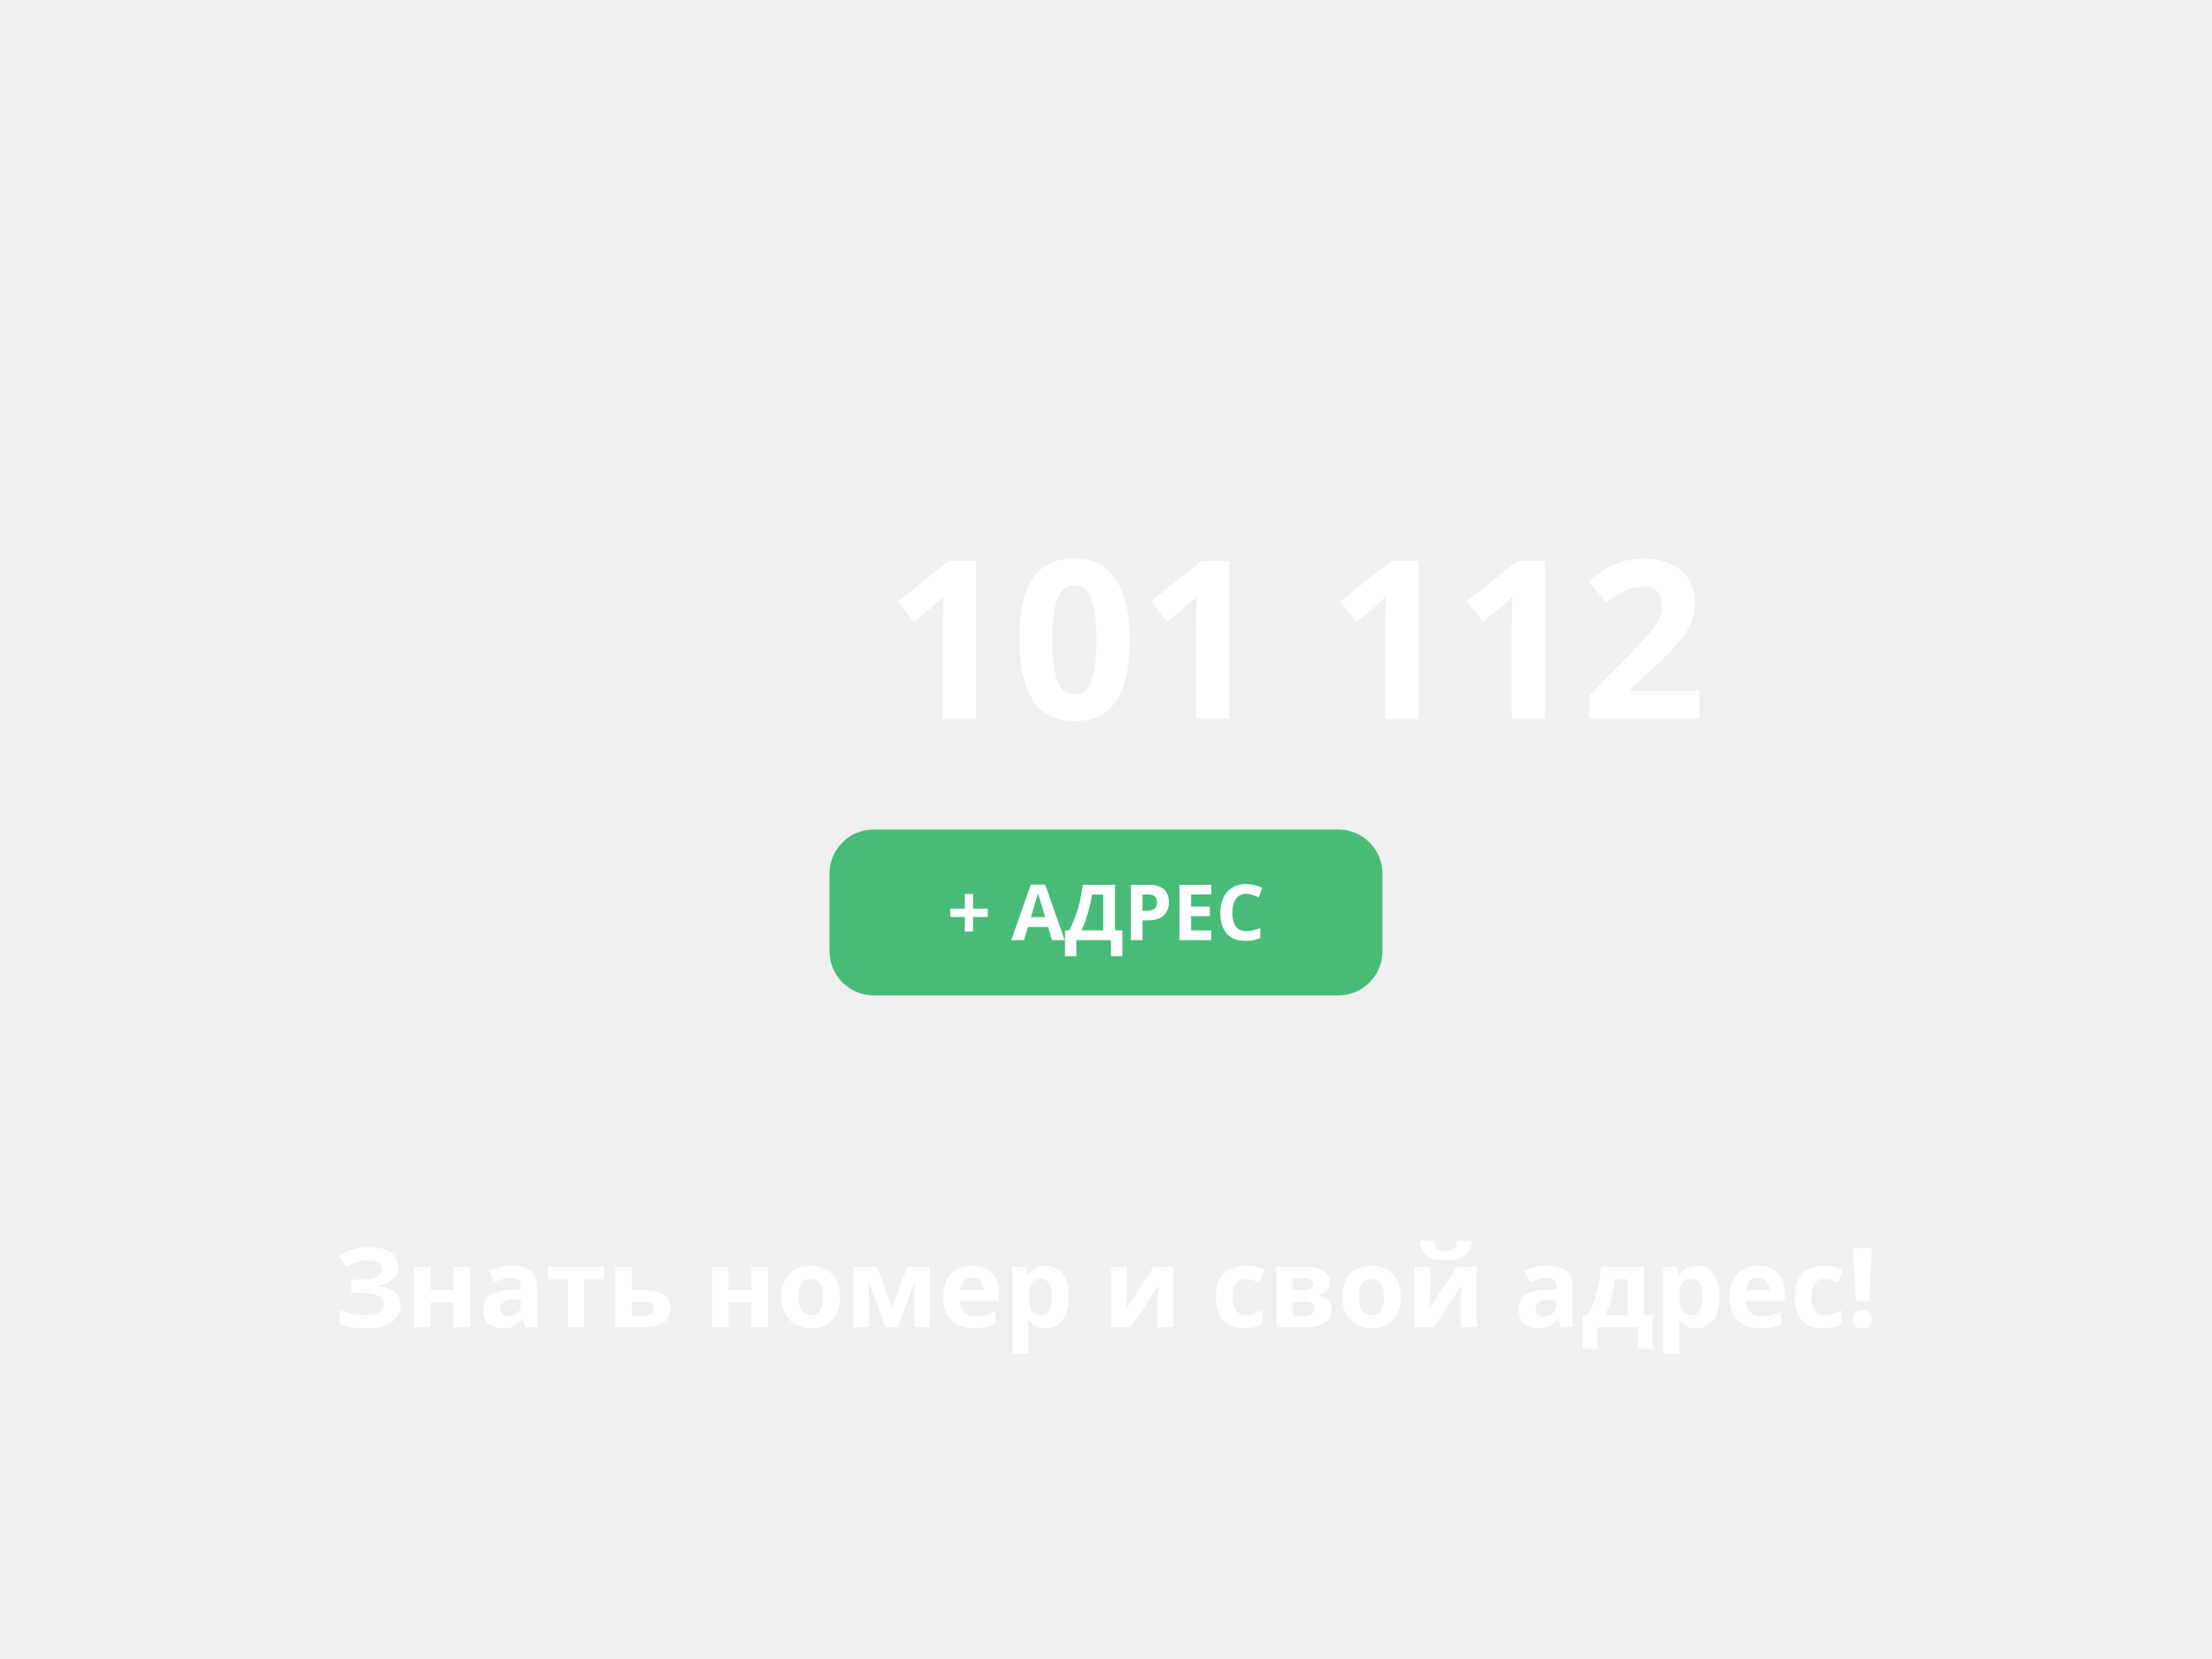
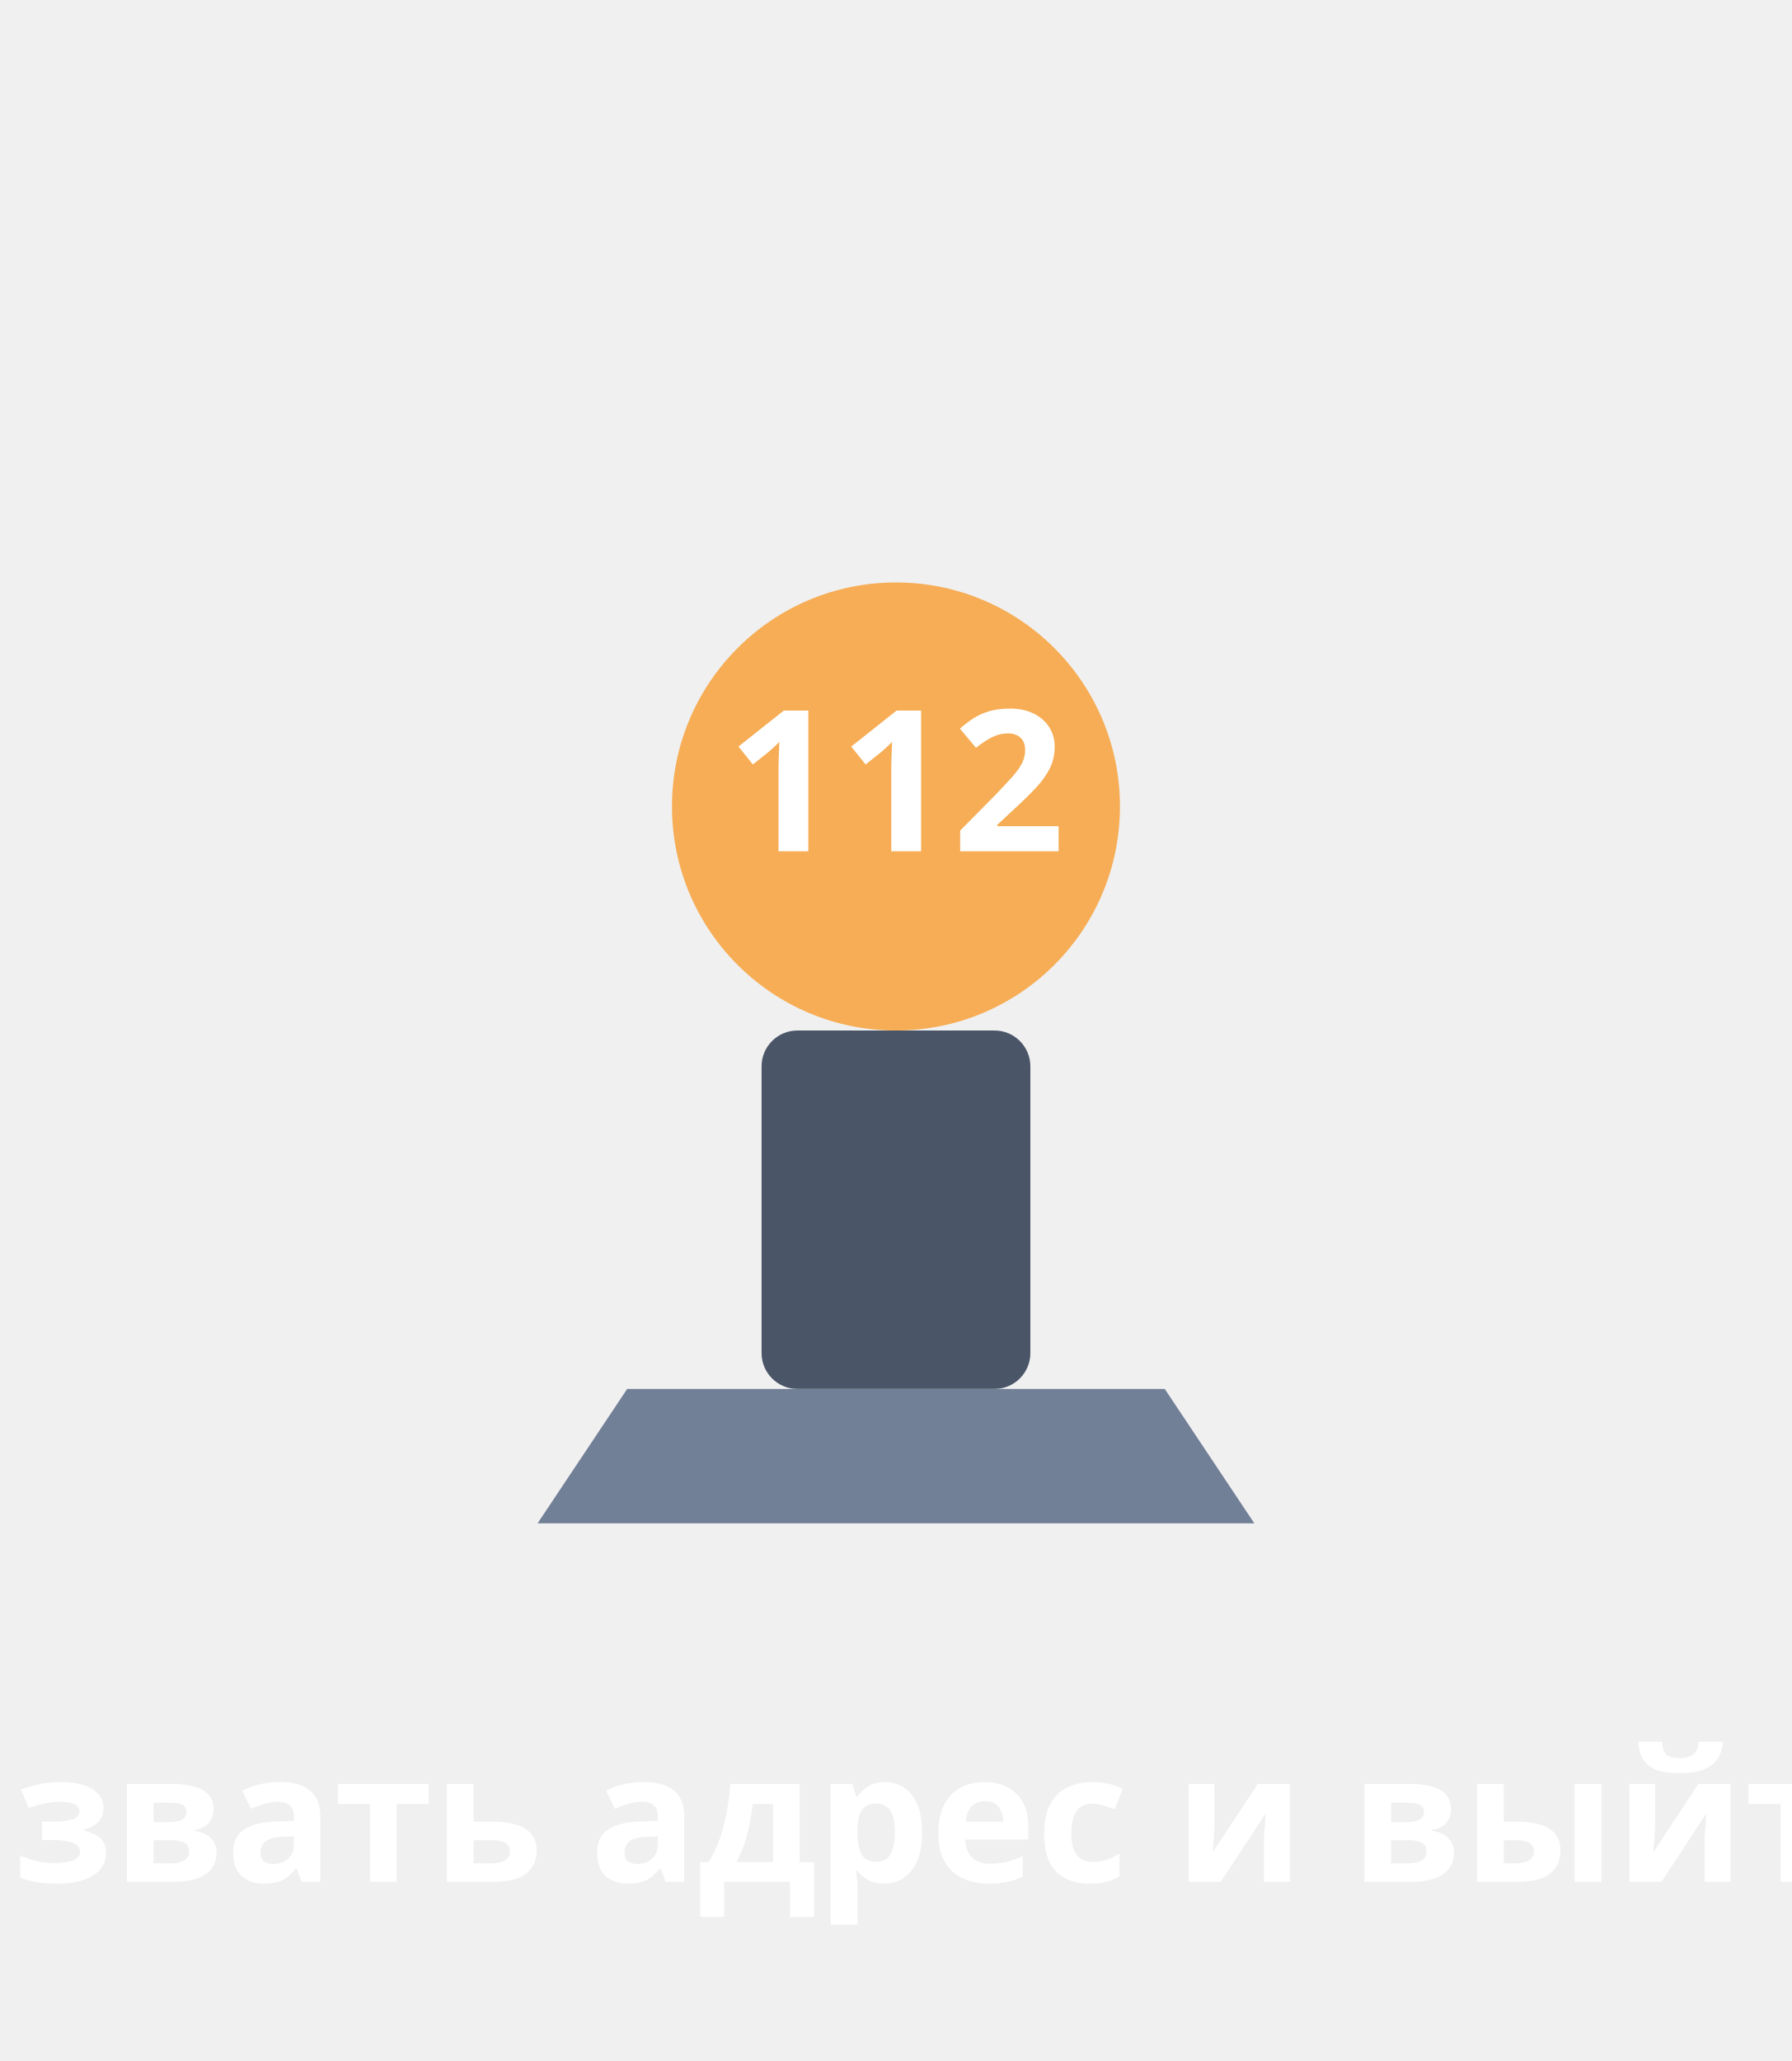
- <svg xmlns="http://www.w3.org/2000/svg" viewBox="0 0 400 300">
+ <svg xmlns="http://www.w3.org/2000/svg" viewBox="100 30 200 230">
  <rect width="400" height="300" fill="none" />
-   <g transform="translate(120, 80)">
-     <text x="40" y="50" font-family="sans-serif" font-size="40" fill="#fff" font-weight="bold">101</text>
-     <text x="120" y="50" font-family="sans-serif" font-size="40" fill="#fff" font-weight="bold">112</text>
-     <rect x="30" y="70" width="100" height="30" fill="#48bb78" rx="8" />
-     <text x="80" y="90" font-family="sans-serif" font-size="14" fill="#fff" text-anchor="middle" font-weight="bold">+ АДРЕС</text>
+   <g transform="translate(150, 80)">
+     <circle cx="50" cy="40" r="25" fill="#f6ad55" />
+     <rect x="35" y="65" width="30" height="40" fill="#4a5568" rx="4" />
+     <text x="50" y="45" font-family="sans-serif" font-size="22" fill="#fff" text-anchor="middle" font-weight="bold">112</text>
+     <path d="M20,105 L80,105 L90,120 L10,120 Z" fill="#718096" />
  </g>
-   <text x="200" y="240" font-family="sans-serif" font-size="20" fill="#fff" text-anchor="middle" font-weight="bold">Знать номер и свой адрес!</text>
+   <text x="200" y="240" font-family="sans-serif" font-size="20" fill="#fff" text-anchor="middle" font-weight="bold">Назвать адрес и выйти!</text>
</svg>
